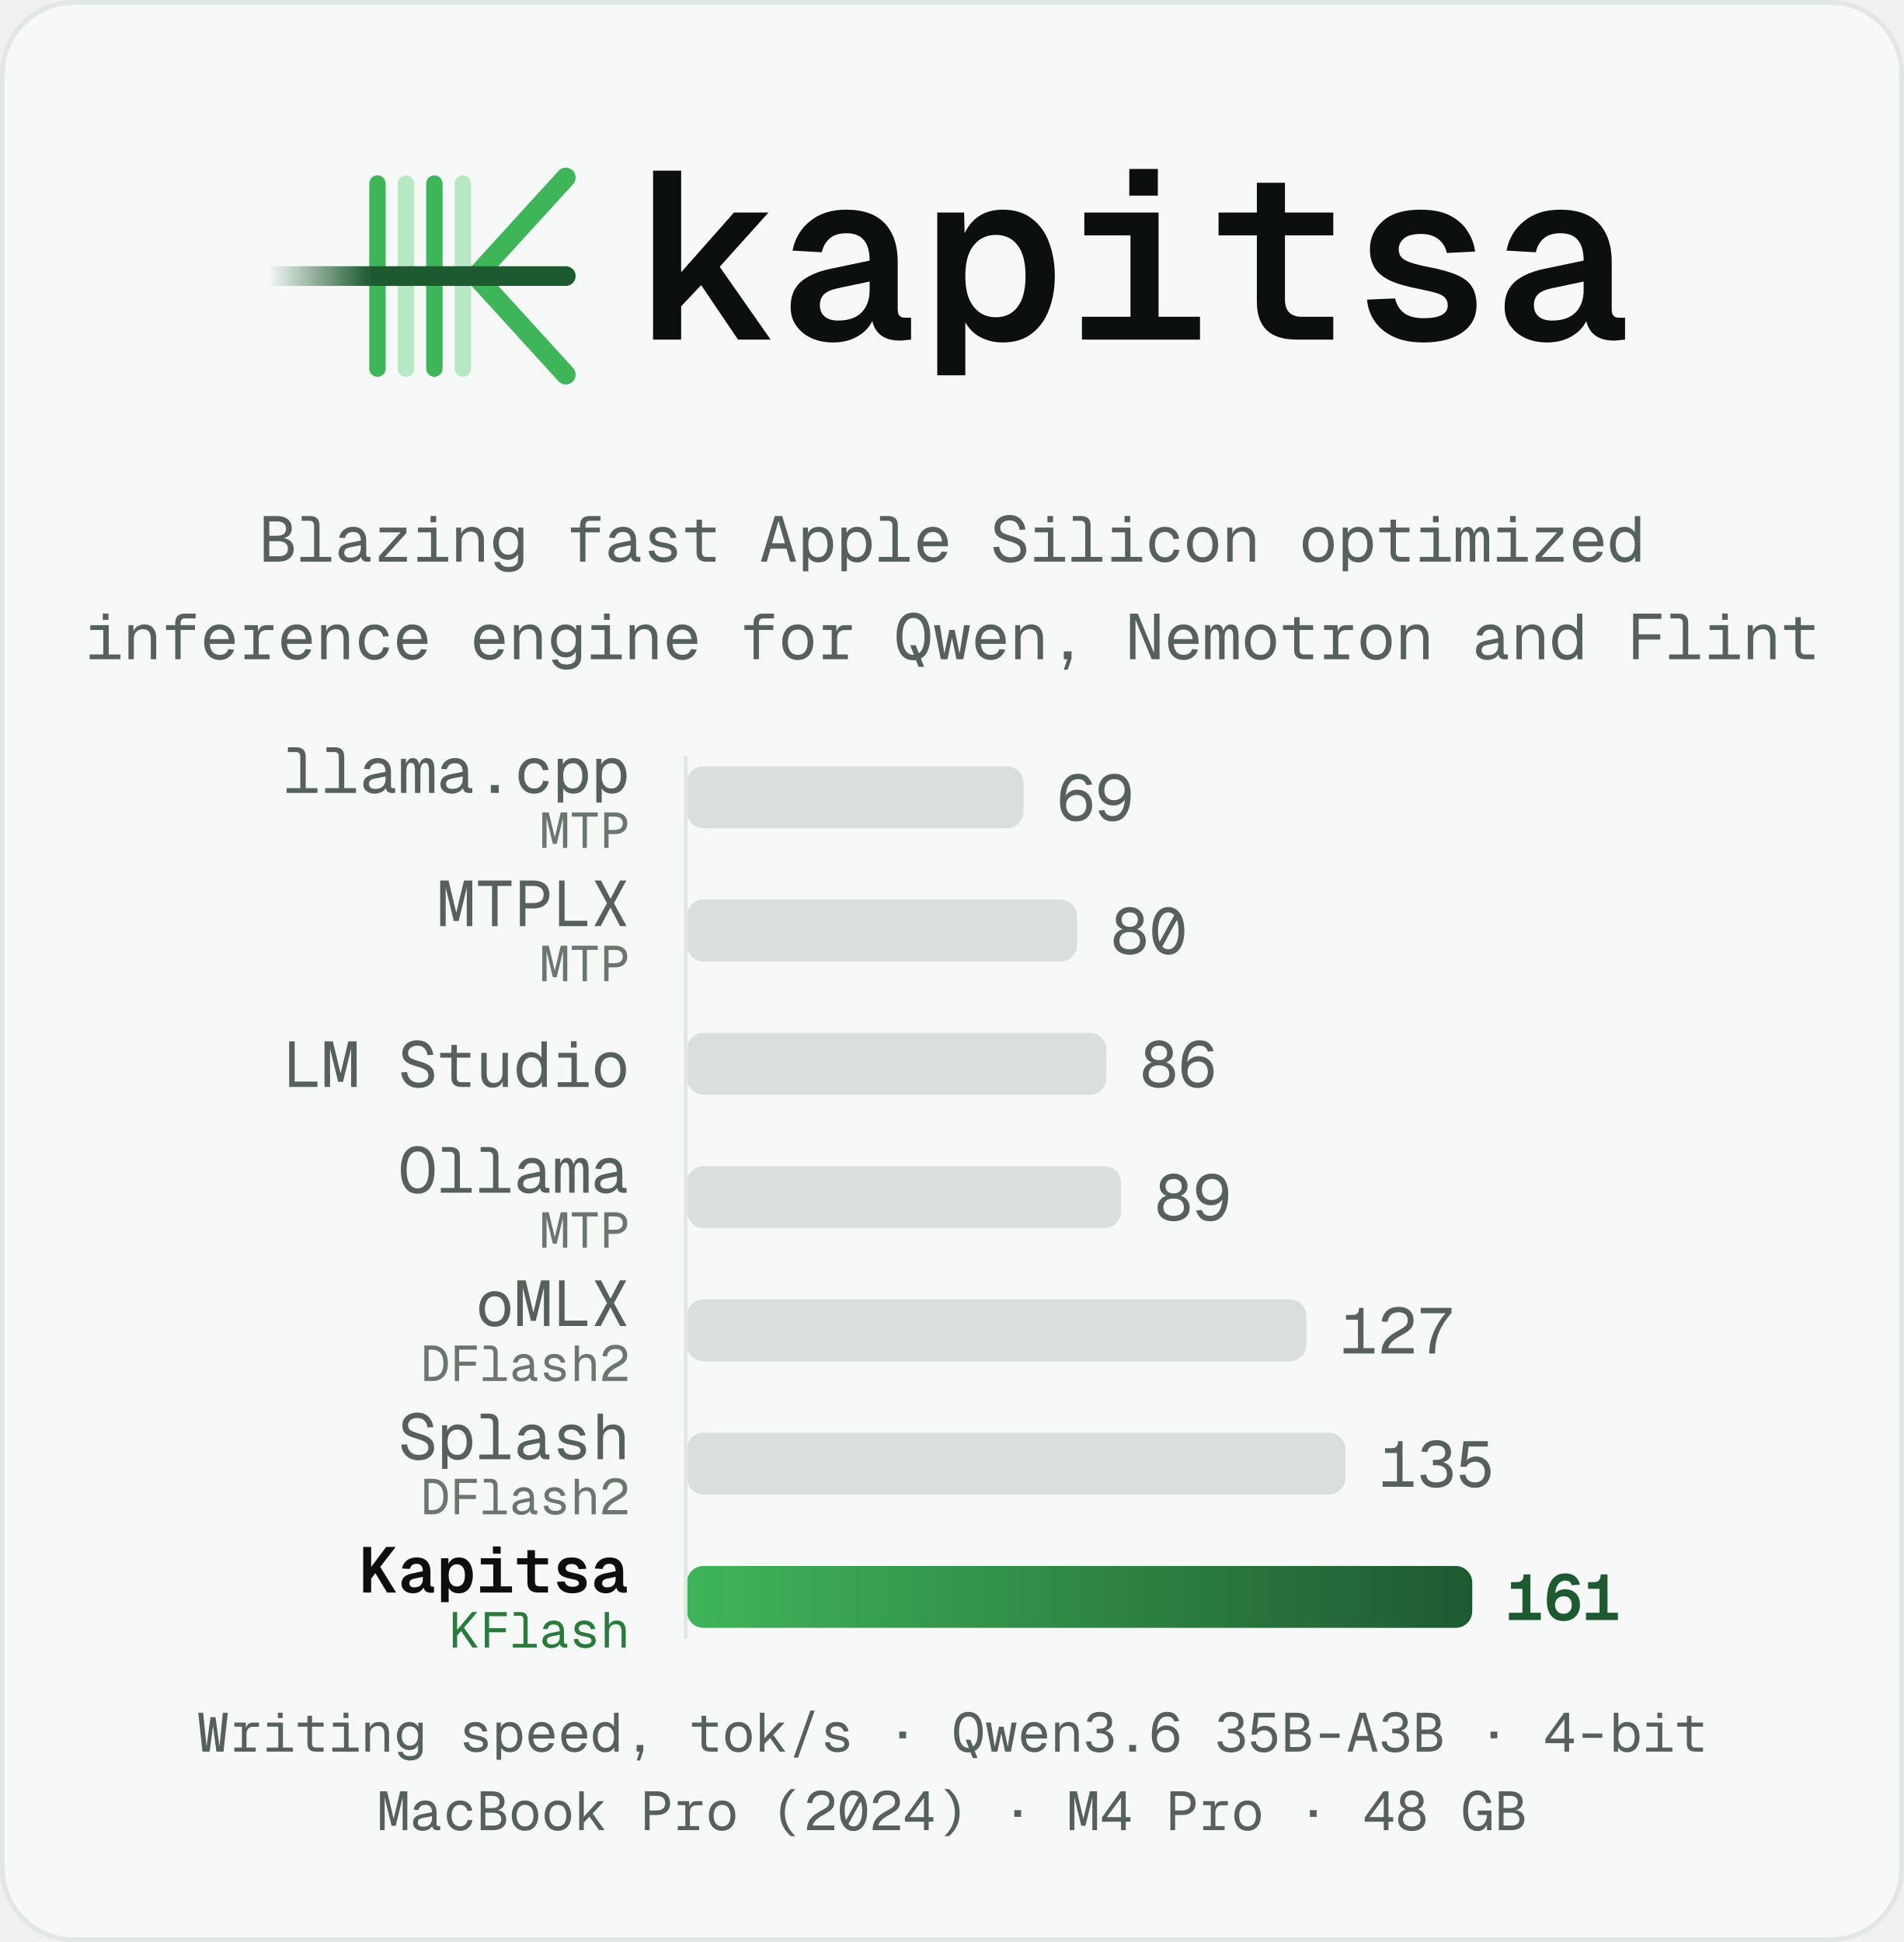
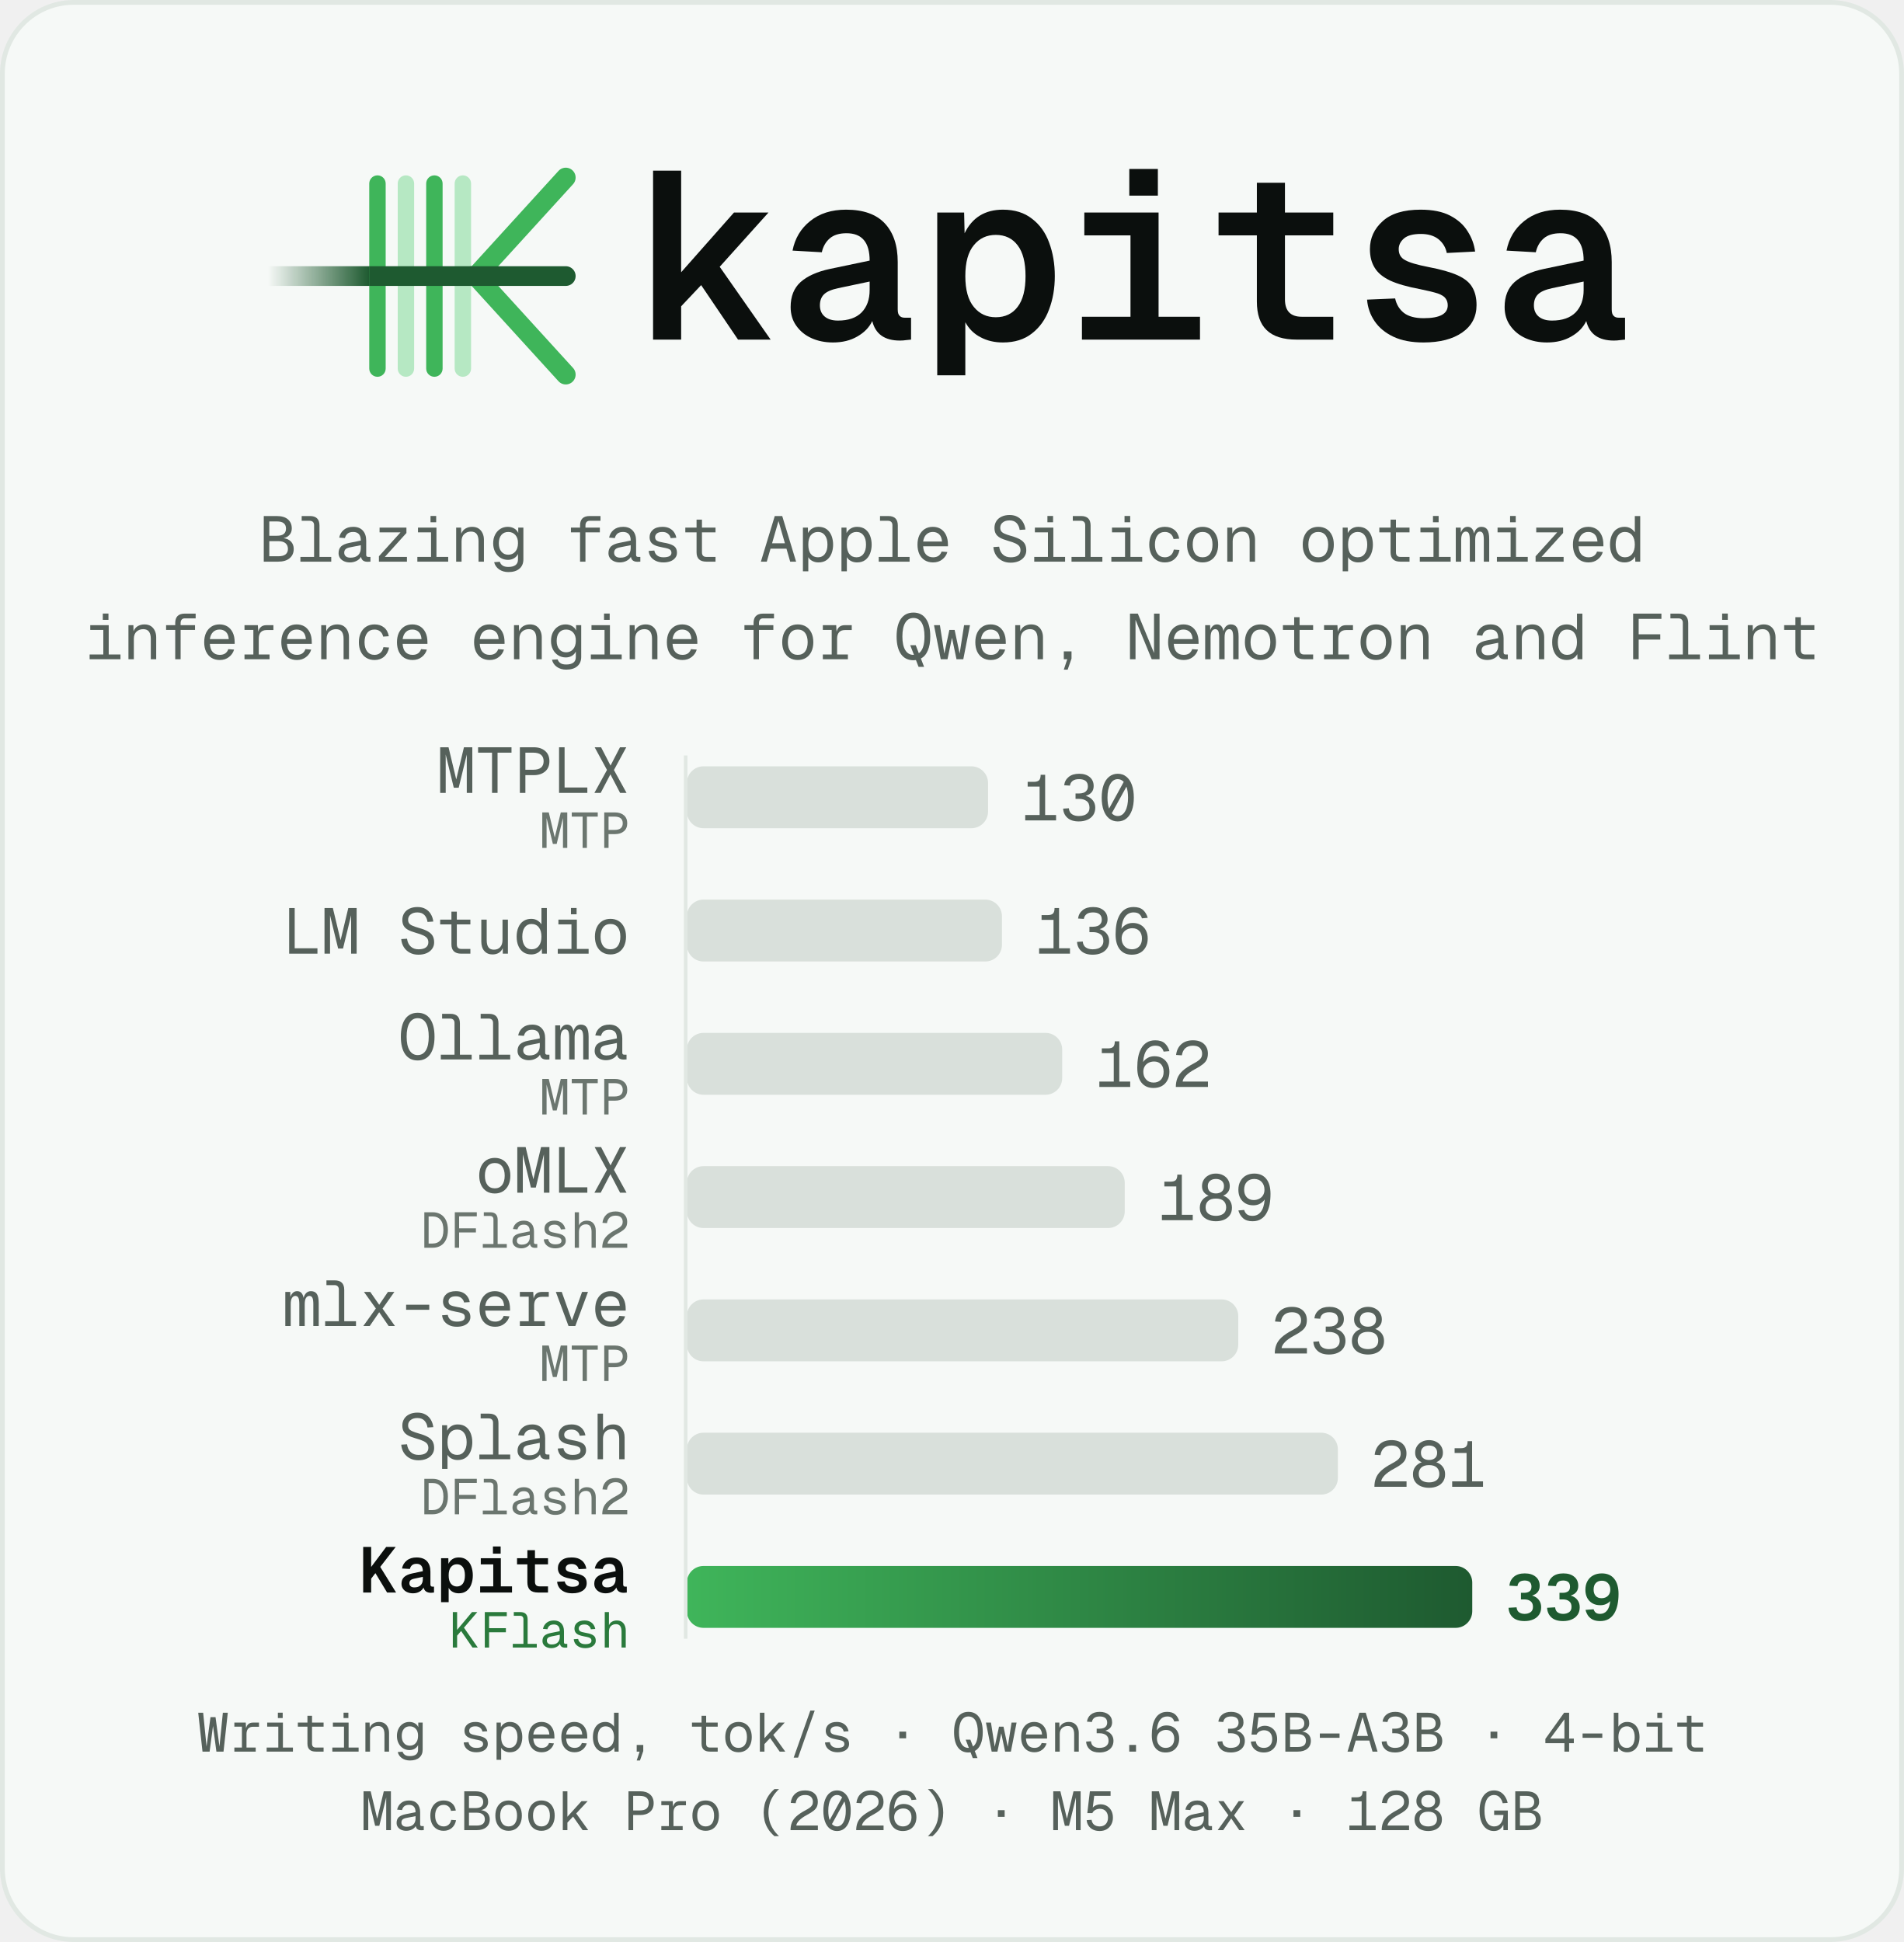
<svg xmlns="http://www.w3.org/2000/svg" width="800" height="816" viewBox="0 0 800 816" role="img" aria-labelledby="t d">
  <style>.f-bg{fill:#FFFFFF}.s-bg{stroke:#FFFFFF}.c-bg{stop-color:#FFFFFF}.f-card{fill:#F6F9F7}.s-card{stroke:#F6F9F7}.c-card{stop-color:#F6F9F7}.f-edge{fill:#E1E8E3}.s-edge{stroke:#E1E8E3}.c-edge{stop-color:#E1E8E3}.f-hi{fill:#1E5A30}.s-hi{stroke:#1E5A30}.c-hi{stop-color:#1E5A30}.f-main{fill:#3FB55A}.s-main{stroke:#3FB55A}.c-main{stop-color:#3FB55A}.f-dim{fill:#B6E8C3}.s-dim{stroke:#B6E8C3}.c-dim{stop-color:#B6E8C3}.f-text{fill:#0B0F0D}.s-text{stroke:#0B0F0D}.c-text{stop-color:#0B0F0D}.f-muted{fill:#56615B}.s-muted{stroke:#56615B}.c-muted{stop-color:#56615B}.f-bar{fill:#D9E0DB}.s-bar{stroke:#D9E0DB}.c-bar{stop-color:#D9E0DB}.f-rule{fill:#E1E8E3}.s-rule{stroke:#E1E8E3}.c-rule{stop-color:#E1E8E3}.f-method{fill:#6B766F}.s-method{stroke:#6B766F}.c-method{stop-color:#6B766F}.f-kmethod{fill:#2A7A3C}.s-kmethod{stroke:#2A7A3C}.c-kmethod{stop-color:#2A7A3C}@media (prefers-color-scheme:dark){.f-bg{fill:#0B0F0D}.s-bg{stroke:#0B0F0D}.c-bg{stop-color:#0B0F0D}.f-card{fill:#0B0F0D}.s-card{stroke:#0B0F0D}.c-card{stop-color:#0B0F0D}.f-edge{fill:#1F2924}.s-edge{stroke:#1F2924}.c-edge{stop-color:#1F2924}.f-hi{fill:#9DF0B0}.s-hi{stroke:#9DF0B0}.c-hi{stop-color:#9DF0B0}.f-main{fill:#3FB55A}.s-main{stroke:#3FB55A}.c-main{stop-color:#3FB55A}.f-dim{fill:#1E5A30}.s-dim{stroke:#1E5A30}.c-dim{stop-color:#1E5A30}.f-text{fill:#E8EEE9}.s-text{stroke:#E8EEE9}.c-text{stop-color:#E8EEE9}.f-muted{fill:#8A9690}.s-muted{stroke:#8A9690}.c-muted{stop-color:#8A9690}.f-bar{fill:#29332E}.s-bar{stroke:#29332E}.c-bar{stop-color:#29332E}.f-rule{fill:#1F2924}.s-rule{stroke:#1F2924}.c-rule{stop-color:#1F2924}.f-method{fill:#76827B}.s-method{stroke:#76827B}.c-method{stop-color:#76827B}.f-kmethod{fill:#3FB55A}.s-kmethod{stroke:#3FB55A}.c-kmethod{stop-color:#3FB55A}}</style>
  <defs>
    <linearGradient id="hnin" x1="0" x2="46.25" y1="0" y2="0" gradientUnits="userSpaceOnUse">
      <stop offset="0" class="c-hi" stop-opacity="0" />
      <stop offset="1" class="c-hi" />
    </linearGradient>
    <linearGradient id="hnk" x1="0" x2="1" y1="0" y2="0">
      <stop offset="0" class="c-main" />
      <stop offset="1" class="c-hi" />
    </linearGradient>
    <path id="gs0" d="m70 0v710h118v-427l222 251h145l-205-228 214-306h-137l-155 229-84-89v-140z" />
    <path id="gs1" d="m226-12q-50 0-90 18-40 18-64 52-24 33-24 79 0 67 42 105 43 38 123 55l167 35q0 115-97 115-46 0-71-22-25-22-33-58l-123 7q15 77 74 124 59 48 151 48 109 0 163-58 54-58 54-162v-199q0-20 8-27 7-8 22-8h26v-92q-6-1-20-2-13-2-27-2-96 0-116 82-19-40-63-65-43-25-102-25zm21 92q65 0 99 34 34 35 34 94v36l-133-28q-42-9-59-26-17-17-17-46 0-30 20-47 20-17 56-17z" />
    <path id="gs2" d="m64-150v684h113l2-87q48 99 161 99 74 0 122-38 49-37 72-100 24-64 24-141 0-77-24-140-23-63-72-101-48-38-122-38-53 0-94 22-41 21-64 63v-223zm246 244q59 0 92 44 33 43 33 129 0 86-33 129-33 44-92 44-57 0-92-43-36-43-36-130 0-87 36-130 35-43 92-43z" />
    <path id="gs3" d="m72 0v96h204v342h-194v96h312v-438h174v-96zm199 605v112h120v-112z" />
    <path id="gs4" d="m375 0q-86 0-127 40-41 39-41 120v278h-161v96h161v125h118v-125h203v-96h-203v-269q0-73 71-73h132v-96z" />
    <path id="gs5" d="m307-12q-75 0-126 24-51 24-79 65-28 41-32 91l118 5q8-38 37-61 29-22 83-22 101 0 101 54 0 17-9 29-8 12-33 21-25 8-74 18-80 15-126 36-46 22-65 54-20 32-20 78 0 70 54 118 53 48 159 48 76 0 124-25 48-25 73-65 26-40 32-86l-119-6q-7 35-35 58-28 22-74 22-49 0-71-19-22-19-22-45 0-32 27-46 26-15 98-29 79-15 123-35 44-20 61-50 18-30 18-75 0-73-60-115-60-42-163-42z" />
    <path id="gr6" d="m90 0v710h200q117 0 176-52 60-52 60-142 0-58-35-98-35-41-94-52 75-10 117-54 42-45 42-114 0-92-64-145-64-53-177-53zm86 403h118q74 0 108 29 34 29 34 82 0 54-34 83-34 29-108 29h-118zm0-319h140q77 0 114 30 36 30 36 84 0 57-38 89-38 32-112 32h-140z" />
    <path id="gr7" d="m60 0v74h213v494q0 32-18 50-18 18-50 18h-125v74h129q148 0 148-148v-488h183v-74z" />
    <path id="gr8" d="m230-12q-50 0-90 18-40 18-63 50-23 33-23 76 0 68 40 106 41 37 128 54l178 36q0 68-30 101-31 33-88 33-55 0-86-24-31-25-43-71l-89 7q15 75 72 122 56 46 146 46 96 0 149-58 53-57 53-158v-220q0-18 8-25 8-7 24-7h34v-74q-16-2-44-2-42 0-68 17-25 17-34 55l-1 5q-21-39-69-63-47-24-104-24zm8 74q81 0 122 41 40 41 40 107v46l-162-32q-54-10-75-30-21-21-21-54 0-37 26-58 25-20 70-20z" />
    <path id="gr9" d="m82 0v84l336 372h-326v74h418v-84l-336-372h344v-74z" />
    <path id="gra" d="m80 0v74h213v382h-203v74h287v-456h183v-74zm205 613v98h88v-98z" />
    <path id="grb" d="m84 0v530h77l2-95q21 54 67 81 47 26 102 26 61 0 102-27 40-27 61-73 21-45 21-101v-341h-84v317q0 74-29 113-29 38-89 38-61 0-104-38-42-39-42-113v-317z" />
    <path id="grc" d="m297-162q-85 0-145 42-60 42-77 112l88 6q12-37 43-58 30-22 91-22 72 0 111 29 38 29 38 87v86q-19-42-61-67-42-25-94-25-67 0-119 33-53 33-82 91-30 58-30 133 0 76 29 133 29 58 81 91 51 33 117 33 56 0 101-26 44-26 62-70v84h80v-494q0-93-62-146-61-52-171-52zm-2 270q68 0 109 48 41 47 42 129 2 82-40 129-42 48-111 48-70 0-109-48-38-47-38-129 0-82 40-129 39-48 107-48z" />
    <path id="grd" d="m212 0v456h-142v74h142v34q0 71 36 108 37 38 112 38h170v-74h-170q-31 0-48-20-16-19-16-52v-34h224v-74h-224v-456z" />
    <path id="gre" d="m310-12q-69 0-119 24-50 24-79 64-28 41-32 91l88 6q8-49 44-77 35-28 98-28 59 0 92 17 32 17 32 53 0 23-11 38-11 15-41 26-30 10-88 20-77 14-120 34-44 21-62 52-18 31-18 74 0 69 52 114 52 46 149 46 66 0 111-24 44-23 70-62 26-38 34-84l-88-6q-9 42-42 69-32 27-86 27-58 0-86-23-28-23-28-57 0-40 30-57 30-17 102-29 82-13 127-34 45-20 63-50 18-30 18-74 0-47-28-80-27-34-74-52-48-18-108-18z" />
    <path id="grf" d="m378 0q-153 0-153 146v310h-175v74h175v124h84v-124h211v-74h-211v-310q0-72 69-72h142v-74z" />
    <path id="gr10" d="m26 0l216 710h116l216-710h-92l-58 202h-248l-58-202zm274 632l-100-346h200z" />
    <path id="gr11" d="m80-150v680h78l1-85q24 47 67 72 42 25 96 25 79 0 130-39 50-39 74-102 24-63 24-136 0-73-24-136-24-63-74-102-51-39-130-39-52 0-94 22-43 22-64 60v-220zm234 218q69 0 108 52 40 52 40 145 0 93-40 145-39 52-108 52-69 0-110-50-40-49-40-147 0-97 40-147 40-50 110-50z" />
    <path id="gr12" d="m306-12q-75 0-130 34-54 34-84 96-29 63-29 147 0 84 29 146 30 62 84 97 53 34 126 34 69 0 122-32 53-33 83-95 30-62 30-151v-25h-386q5-85 45-128 41-43 110-43 52 0 86 24 33 25 46 65l90-7q-21-71-80-116-58-46-142-46zm-155 325h294q-6 77-45 113-39 36-98 36-61 0-100-38-40-37-51-111z" />
    <path id="gr13" d="m311-16q-75 0-133 31-58 31-93 85-35 55-41 127l90 6q11-79 58-122 46-43 121-43 74 0 113 28 40 29 40 81 0 34-16 59-15 24-58 46-42 21-125 44-74 21-119 46-46 26-66 62-21 37-21 90 0 60 29 106 28 45 81 70 53 26 126 26 73 0 125-30 52-29 82-80 31-51 39-116l-90-6q-9 65-47 106-39 42-111 42-66 0-105-32-39-31-39-82 0-33 15-54 14-22 51-38 37-17 104-36 87-24 139-54 51-30 74-71 22-41 22-100 0-56-31-99-31-44-86-68-55-24-128-24z" />
    <path id="gr14" d="m314-12q-74 0-129 34-55 34-85 96-30 63-30 147 0 84 30 146 30 62 85 97 55 34 129 34 89 0 148-48 58-47 74-136l-88-6q-12 53-48 82-35 28-86 28-73 0-114-52-42-53-42-145 0-92 42-145 41-52 114-52 51 0 88 30 38 30 50 90l88-6q-16-88-76-141-61-53-150-53z" />
    <path id="gr15" d="m300-12q-73 0-128 34-54 34-84 96-30 63-30 147 0 85 30 147 30 62 84 96 55 34 128 34 73 0 128-34 54-34 84-96 30-62 30-147 0-84-30-147-30-62-84-96-55-34-128-34zm0 80q73 0 114 52 40 53 40 145 0 92-40 145-41 52-114 52-73 0-114-52-40-53-40-145 0-92 40-145 41-52 114-52z" />
    <path id="gr16" d="m40 0v530h77l2-78q14 42 41 66 26 24 64 24 79 0 99-99l1-6q13 49 42 77 30 28 72 28 64 0 93-44 29-44 29-146v-352h-84v340q0 71-15 100-15 28-47 28-31 0-52-31-20-31-20-99v-338h-84v340q0 68-14 98-15 30-48 30-31 0-52-31-20-31-20-99v-338z" />
    <path id="gr17" d="m267-12q-70 0-121 34-51 34-78 96-28 62-28 147 0 85 28 147 27 62 78 96 51 34 121 34 56 0 98-26 42-27 61-60v254h84v-710h-76l-3 79q-23-43-66-67-43-24-98-24zm5 80q72 0 113 53 41 53 41 144 0 92-41 145-41 52-115 52-65 0-104-52-38-53-38-145 0-91 38-144 39-53 106-53z" />
    <path id="gr18" d="m90 0v74h138v382h-138v74h208l6-103q25 103 127 103h109v-76h-108q-58 0-89-34-31-35-31-100v-246h168v-74z" />
    <path id="gr19" d="m300-16q-126 0-194 96-68 96-68 274 0 179 68 276 68 96 194 96 126 0 194-96 68-97 68-276 0-131-38-218-37-88-108-125l50-130h-86l-41 106q-19-3-39-3zm0 84q4 0 8 0l-58 150h86l48-125q88 63 88 261 0 140-44 214-45 74-128 74-82 0-127-74-45-74-45-214 0-139 45-212 45-74 127-74z" />
    <path id="gr1a" d="m125 0l-105 530h92l69-442 78 368h82l78-368 69 442h92l-104-530h-106l-70 334-70-334z" />
    <path id="gr1b" d="m240-162l54 162h-54v122h120v-112l-60-172z" />
    <path id="gr1c" d="m70 0v710h122l252-613v613h86v-710h-122l-252 613v-613z" />
    <path id="gr1d" d="m100 0v710h440v-82h-354v-240h336v-82h-336v-306z" />
-     <path id="gr1e" d="m238 0v122h124v-122z" />
-     <path id="gr1f" d="m262 80l-126 517v-597h-86v710h130l120-501 120 501h130v-710h-86v597l-126-517z" />
-     <path id="gr20" d="m257 0v626h-217v84h520v-84h-217v-626z" />
-     <path id="gr21" d="m90 0v710h216q111 0 178-58 66-57 66-159 0-102-66-159-67-58-178-58h-130v-276zm86 360h120q84 0 124 34 40 35 40 99 0 65-40 99-40 34-124 34h-120z" />
-     <path id="gr22" d="m302-16q-120 0-186 82-66 82-66 234 0 88 14 165 15 77 48 135 32 59 86 92 53 34 132 34 95 0 147-46 52-47 73-122l-90-8q-12 42-42 67-29 25-88 25-80 0-129-62-49-62-60-186l-1-7q26 39 72 65 45 26 106 26 70 0 122-30 52-30 81-84 29-55 29-128 0-78-32-134-31-57-86-88-56-30-130-30zm2 84q70 0 113 44 43 45 43 124 0 74-40 117-41 43-108 43-48 0-86-20-38-19-60-55-22-36-22-85 0-73 44-120 43-48 116-48z" />
-     <path id="gr23" d="m298 726q120 0 186-82 66-82 66-234 0-88-14-165-15-77-48-135-32-59-86-92-53-34-132-34-94 0-146 46-53 47-74 122l90 8q12-42 42-67 30-25 88-25 80 0 129 62 49 62 60 186l1 7q-26-39-72-65-45-26-106-26-70 0-122 30-52 30-81 84-29 55-29 128 0 78 32 134 31 57 87 88 56 30 129 30zm-2-84q-70 0-113-44-43-44-43-124 0-73 40-116 41-44 108-44 48 0 86 20 38 19 60 55 22 36 22 85 0 74-43 121-43 47-117 47z" />
-     <path id="gr24" d="m100 0v710h86v-626h354v-84z" />
-     <path id="gr25" d="m50 0l196 357-192 353h100l147-285 147 285h98l-192-354 196-356h-100l-151 289-151-289z" />
-     <path id="gr26" d="m300-16q-70 0-127 24-57 24-90 71-33 47-33 116 0 69 37 117 37 48 100 70-47 19-75 56-28 36-28 93 0 56 28 100 28 44 76 69 49 26 112 26 63 0 112-26 49-25 76-69 28-44 28-100 0-57-28-93-28-37-75-56 63-22 100-70 37-48 37-117 0-69-33-116-33-47-89-71-57-24-128-24zm0 433q57 0 92 29 34 28 34 85 0 51-34 81-33 30-92 30-58 0-92-30-34-30-34-81 0-57 34-85 35-29 92-29zm0-349q70 0 115 32 45 33 45 100 0 62-40 100-40 37-120 37-79 0-120-37-40-38-40-100 0-67 45-100 45-32 115-32z" />
-     <path id="gr27" d="m300-16q-77 0-134 45-56 45-86 128-30 83-30 197 0 115 30 198 30 83 86 128 57 46 134 46 78 0 134-46 56-45 86-128 30-83 30-198 0-114-30-197-30-83-86-128-56-45-134-45zm-160 370q0-100 25-170l228 415q-39 43-93 43-74 0-117-78-43-77-43-210zm160-286q74 0 117 78 43 77 43 208 0 101-25 171l-228-414q39-43 93-43z" />
-     <path id="gr28" d="m263-12q-79 0-126 54-47 53-47 147v341h84v-318q0-77 28-114 27-36 84-36 62 0 98 40 36 41 36 112v316h84v-530h-80v86q-44-98-161-98z" />
-     <path id="gr29" d="m300-16q-126 0-194 96-68 96-68 274 0 179 68 276 68 96 194 96 126 0 194-96 68-97 68-276 0-178-68-274-68-96-194-96zm0 84q83 0 128 74 44 73 44 212 0 140-44 214-45 74-128 74-82 0-127-74-45-74-45-214 0-139 45-212 45-74 127-74z" />
+     <path id="gr1e" d="m262 80l-126 517v-597h-86v710h130l120-501 120 501h130v-710h-86v597l-126-517z" />
+     <path id="gr1f" d="m257 0v626h-217v84h520v-84h-217v-626z" />
+     <path id="gr20" d="m90 0v710h216q111 0 178-58 66-57 66-159 0-102-66-159-67-58-178-58h-130v-276zm86 360h120q84 0 124 34 40 35 40 99 0 65-40 99-40 34-124 34h-120z" />
+     <path id="gr21" d="m100 0v710h86v-626h354v-84z" />
+     <path id="gr22" d="m50 0l196 357-192 353h100l147-285 147 285h98l-192-354 196-356h-100l-151 289-151-289z" />
+     <path id="gr23" d="m60 0v84h224v442h-186v74h96q57 0 82 25 24 25 24 85h70v-626h170v-84z" />
+     <path id="gr24" d="m294-16q-115 0-177 56-62 55-67 143l89 6q6-65 49-93 42-28 106-28 43 0 81 12 38 13 61 42 24 28 24 76 0 71-46 104-46 33-115 33h-56v84h56q37 0 68 11 31 11 49 36 19 24 19 64 0 55-35 84-35 28-101 28-67 0-101-27-35-27-42-74l-90 6q10 80 70 129 60 50 163 50 104 0 165-52 61-51 61-140 0-114-123-152 69-19 108-68 40-48 40-116 0-68-33-116-33-48-91-73-58-25-132-25z" />
+     <path id="gr25" d="m300-16q-77 0-134 45-56 45-86 128-30 83-30 197 0 115 30 198 30 83 86 128 57 46 134 46 78 0 134-46 56-45 86-128 30-83 30-198 0-114-30-197-30-83-86-128-56-45-134-45zm-160 370q0-100 25-170l228 415q-39 43-93 43-74 0-117-78-43-77-43-210zm160-286q74 0 117 78 43 77 43 208 0 101-25 171l-228-414q39-43 93-43z" />
+     <path id="gr26" d="m263-12q-79 0-126 54-47 53-47 147v341h84v-318q0-77 28-114 27-36 84-36 62 0 98 40 36 41 36 112v316h84v-530h-80v86q-44-98-161-98z" />
+     <path id="gr27" d="m302-16q-120 0-186 82-66 82-66 234 0 88 14 165 15 77 48 135 32 59 86 92 53 34 132 34 95 0 147-46 52-47 73-122l-90-8q-12 42-42 67-29 25-88 25-80 0-129-62-49-62-60-186l-1-7q26 39 72 65 45 26 106 26 70 0 122-30 52-30 81-84 29-55 29-128 0-78-32-134-31-57-86-88-56-30-130-30zm2 84q70 0 113 44 43 45 43 124 0 74-40 117-41 43-108 43-48 0-86-20-38-19-60-55-22-36-22-85 0-73 44-120 43-48 116-48z" />
+     <path id="gr28" d="m300-16q-126 0-194 96-68 96-68 274 0 179 68 276 68 96 194 96 126 0 194-96 68-97 68-276 0-178-68-274-68-96-194-96zm0 84q83 0 128 74 44 73 44 212 0 140-44 214-45 74-128 74-82 0-127-74-45-74-45-214 0-139 45-212 45-74 127-74z" />
+     <path id="gr29" d="m50 0q0 75 24 136 23 60 82 115 60 55 166 111 49 26 79 48 30 22 44 47 14 25 14 61 0 55-35 90-36 34-107 34-75 0-119-39-43-39-54-111l-90 6q12 104 80 166 68 62 183 62 110 0 171-57 61-57 61-149 0-54-18-94-18-39-61-73-42-34-116-73-96-51-146-103-49-52-52-93h394v-84z" />
    <path id="gr2a" d="m90 0v710h168q92 0 160-42 69-41 106-120 38-80 38-194 0-114-38-193-37-79-106-120-68-41-160-41zm86 84h77q104 0 161 68 58 67 58 202 0 135-58 204-57 68-161 68h-77z" />
    <path id="gr2b" d="m100 0v710h84v-263q21 49 63 72 42 23 96 23 86 0 131-56 46-56 46-145v-341h-84v317q0 151-111 151-64 0-103-39-38-39-38-113v-316z" />
-     <path id="gr2c" d="m50 0q0 75 24 136 23 60 82 115 60 55 166 111 49 26 79 48 30 22 44 47 14 25 14 61 0 55-35 90-36 34-107 34-75 0-119-39-43-39-54-111l-90 6q12 104 80 166 68 62 183 62 110 0 171-57 61-57 61-149 0-54-18-94-18-39-61-73-42-34-116-73-96-51-146-103-49-52-52-93h394v-84z" />
-     <path id="gr2d" d="m60 0v84h224v442h-186v74h96q57 0 82 25 24 25 24 85h70v-626h170v-84z" />
-     <path id="gr2e" d="m192 0q0 110 30 220 31 109 88 212 57 103 136 194h-386v84h480v-78q-89-102-146-202-57-99-84-204-26-106-26-226z" />
-     <path id="gr2f" d="m294-16q-115 0-177 56-62 55-67 143l89 6q6-65 49-93 42-28 106-28 43 0 81 12 38 13 61 42 24 28 24 76 0 71-46 104-46 33-115 33h-56v84h56q37 0 68 11 31 11 49 36 19 24 19 64 0 55-35 84-35 28-101 28-67 0-101-27-35-27-42-74l-90 6q10 80 70 129 60 50 163 50 104 0 165-52 61-51 61-140 0-114-123-152 69-19 108-68 40-48 40-116 0-68-33-116-33-48-91-73-58-25-132-25z" />
-     <path id="gr30" d="m298-16q-69 0-120 25-52 25-82 70-31 45-36 104l90 6q8-60 48-91 39-30 100-30 69 0 110 42 42 43 42 118 0 75-40 118-39 44-110 44-42 0-80-20-39-21-56-59h-92l47 399h378v-84h-299l-26-214q26 30 64 45 38 15 76 15 68 0 120-32 51-31 80-86 28-55 28-126 0-71-31-126-31-56-85-87-55-31-126-31z" />
+     <path id="gr2c" d="m300-16q-70 0-127 24-57 24-90 71-33 47-33 116 0 69 37 117 37 48 100 70-47 19-75 56-28 36-28 93 0 56 28 100 28 44 76 69 49 26 112 26 63 0 112-26 49-25 76-69 28-44 28-100 0-57-28-93-28-37-75-56 63-22 100-70 37-48 37-117 0-69-33-116-33-47-89-71-57-24-128-24zm0 433q57 0 92 29 34 28 34 85 0 51-34 81-33 30-92 30-58 0-92-30-34-30-34-81 0-57 34-85 35-29 92-29zm0-349q70 0 115 32 45 33 45 100 0 62-40 100-40 37-120 37-79 0-120-37-40-38-40-100 0-67 45-100 45-32 115-32z" />
+     <path id="gr2d" d="m298 726q120 0 186-82 66-82 66-234 0-88-14-165-15-77-48-135-32-59-86-92-53-34-132-34-94 0-146 46-53 47-74 122l90 8q12-42 42-67 30-25 88-25 80 0 129 62 49 62 60 186l1 7q-26-39-72-65-45-26-106-26-70 0-122 30-52 30-81 84-29 55-29 128 0 78 32 134 31 57 87 88 56 30 129 30zm-2-84q-70 0-113-44-43-44-43-124 0-73 40-116 41-44 108-44 48 0 86 20 38 19 60 55 22 36 22 85 0 74-43 121-43 47-117 47z" />
+     <path id="gr2e" d="m54 0l195 272-185 258h98l139-200 136 200h100l-184-260 193-270h-98l-147 214-147-214z" />
+     <path id="gr2f" d="m120 252v79h360v-79z" />
+     <path id="gr30" d="m247 0l-197 530h92l158-444 158 444h92l-197-530z" />
    <path id="gs31" d="m52 0v710h124v-312l234 312h148l-241-311 247-399h-140l-182 302-66-86v-216z" />
    <path id="gr32" d="m60 0v710h86v-356l298 356h106l-267-312 277-398h-106l-228 331-80-93v-238z" />
-     <path id="gs33" d="m52 0v114h210v372h-178v104h84q60 0 86 27 26 27 26 93h106v-596h162v-114z" />
-     <path id="gs34" d="m302-16q-126 0-193 84-67 83-67 236 0 89 16 166 15 76 49 134 34 57 89 90 54 32 132 32 68 0 114-22 46-23 74-62 27-40 40-90l-126-10q-9 32-32 52-23 20-70 20-63 0-104-48-41-47-53-151 26 28 65 46 39 18 91 18 70 0 122-30 52-30 81-84 28-54 28-126 0-78-32-135-32-58-90-89-57-31-134-31zm-1 114q60 0 95 36 34 35 34 102 0 62-32 98-32 36-91 36-61 0-99-36-38-37-38-99 0-58 35-97 35-40 96-40z" />
+     <path id="gs33" d="m295-16q-120 0-182 57-62 57-67 150l125 7q6-56 41-79 34-23 84-23 54 0 92 26 38 25 38 84 0 58-36 86-36 29-96 29h-55v103h55q46 0 78 22 31 22 31 73 0 48-27 72-28 24-78 24-54 0-81-23-27-24-32-64l-126 7q10 87 71 139 61 52 169 52 107 0 169-52 63-51 63-142 0-114-118-151 67-19 104-67 37-47 37-114 0-68-32-116-33-49-91-74-58-26-136-26z" />
+     <path id="gs34" d="m298 726q126 0 193-84 67-83 67-236 0-89-16-166-15-76-49-134-34-57-89-90-54-32-132-32-68 0-114 22-46 23-74 62-27 40-40 90l126 10q9-32 32-52 23-20 70-20 63 0 104 48 41 47 53 151-26-28-65-46-39-18-91-18-70 0-122 30-52 30-81 84-28 54-28 126 0 78 32 135 32 58 90 89 57 31 134 31zm1-114q-60 0-95-36-34-35-34-102 0-61 32-98 32-36 91-36 61 0 99 36 38 37 38 99 0 58-35 97-35 40-96 40z" />
    <path id="gr35" d="m108 0l-78 710h90l62-617 72 537h92l72-537 62 617h90l-78-710h-130l-62 469-62-469z" />
    <path id="gr36" d="m90 0v710h84v-465l258 285h112l-209-225 219-305h-102l-174 248-104-110v-138z" />
    <path id="gr37" d="m108-110l304 860h80l-304-860z" />
    <path id="gr38" d="m238 243v122h124v-122z" />
-     <path id="gr39" d="m120 252v79h360v-79z" />
-     <path id="gr3a" d="m388 0v154h-348v78l342 478h92v-472h86v-84h-86v-154zm-260 238h260v352z" />
-     <path id="gr3b" d="m333-12q-55 0-98 24-43 24-66 67l-3-79h-76v710h84v-254q19 33 61 60 42 26 98 26 70 0 121-34 51-34 78-96 28-62 28-147 0-85-28-147-27-62-78-96-51-34-121-34zm-5 80q67 0 106 53 38 53 38 144 0 92-38 145-39 52-104 52-73 0-114-52-42-53-42-145 0-91 41-144 41-53 113-53z" />
-     <path id="gr3c" d="m356-110q-78 69-120 140-43 72-60 144-16 73-16 146 0 73 16 146 17 72 60 144 42 71 120 140h84q-75-71-117-143-42-72-59-143-17-72-17-144 0-72 17-144 17-71 59-142 42-72 117-144z" />
-     <path id="gr3d" d="m244-110h-84q75 72 117 144 42 71 59 142 17 72 17 144 0 72-17 144-17 71-59 143-42 72-117 143h84q78-69 120-140 43-72 60-144 16-73 16-146 0-73-16-146-17-72-60-144-42-71-120-140z" />
-     <path id="gr3e" d="m298-16q-75 0-134 42-58 41-92 124-34 82-34 204 0 115 32 198 31 83 90 128 59 46 142 46 65 0 116-29 50-29 84-81 34-51 49-118l-90-6q-17 66-57 108-39 42-102 42-83 0-128-75-46-75-46-213 0-137 46-212 47-74 132-74 76 0 120 58 45 59 48 151h-170v82h250v-359h-80l-2 98q-25-52-66-83-42-31-108-31z" />
+     <path id="gr39" d="m238 0v122h124v-122z" />
+     <path id="gr3a" d="m298-16q-69 0-120 25-52 25-82 70-31 45-36 104l90 6q8-60 48-91 39-30 100-30 69 0 110 42 42 43 42 118 0 75-40 118-39 44-110 44-42 0-80-20-39-21-56-59h-92l47 399h378v-84h-299l-26-214q26 30 64 45 38 15 76 15 68 0 120-32 51-31 80-86 28-55 28-126 0-71-31-126-31-56-85-87-55-31-126-31z" />
+     <path id="gr3b" d="m388 0v154h-348v78l342 478h92v-472h86v-84h-86v-154zm-260 238h260v352z" />
+     <path id="gr3c" d="m333-12q-55 0-98 24-43 24-66 67l-3-79h-76v710h84v-254q19 33 61 60 42 26 98 26 70 0 121-34 51-34 78-96 28-62 28-147 0-85-28-147-27-62-78-96-51-34-121-34zm-5 80q67 0 106 53 38 53 38 144 0 92-38 145-39 52-104 52-73 0-114-52-42-53-42-145 0-91 41-144 41-53 113-53z" />
+     <path id="gr3d" d="m356-110q-78 69-120 140-43 72-60 144-16 73-16 146 0 73 16 146 17 72 60 144 42 71 120 140h84q-75-71-117-143-42-72-59-143-17-72-17-144 0-72 17-144 17-71 59-142 42-72 117-144z" />
+     <path id="gr3e" d="m244-110h-84q75 72 117 144 42 71 59 142 17 72 17 144 0 72-17 144-17 71-59 143-42 72-117 143h84q78-69 120-140 43-72 60-144 16-73 16-146 0-73-16-146-17-72-60-144-42-71-120-140z" />
+     <path id="gr3f" d="m298-16q-75 0-134 42-58 41-92 124-34 82-34 204 0 115 32 198 31 83 90 128 59 46 142 46 65 0 116-29 50-29 84-81 34-51 49-118l-90-6q-17 66-57 108-39 42-102 42-83 0-128-75-46-75-46-213 0-137 46-212 47-74 132-74 76 0 120 58 45 59 48 151h-170v82h250v-359h-80l-2 98q-25-52-66-83-42-31-108-31z" />
  </defs>
  <rect x="1" y="1" width="798" height="814" rx="30" class="f-card s-edge" stroke-width="2" />
  <g transform="translate(112.6 70) scale(0.92)" fill="none">
    <path d="M0 50H46.75" stroke="url(#hnin)" stroke-width="9" />
    <rect x="46.25" y="4" width="7.5" height="92" rx="3.75" class="f-main" />
    <rect x="59.25" y="4" width="7.5" height="92" rx="3.75" class="f-dim" />
    <rect x="72.25" y="4" width="7.5" height="92" rx="3.75" class="f-main" />
    <rect x="85.25" y="4" width="7.5" height="92" rx="3.75" class="f-dim" />
    <path d="M46.25 50H95" class="s-hi" stroke-width="9" />
    <path d="M95 50L136 5M95 50L136 95" class="s-main" stroke-width="9" stroke-linecap="round" />
    <path d="M93 50H136" class="s-hi" stroke-width="9" stroke-linecap="round" />
  </g>
  <g transform="translate(267.4 142.7) scale(0.1 -0.1)" class="f-text">
    <use href="#gs0" />
    <use href="#gs1" x="600" />
    <use href="#gs2" x="1200" />
    <use href="#gs3" x="1800" />
    <use href="#gs4" x="2400" />
    <use href="#gs5" x="3000" />
    <use href="#gs1" x="3600" />
  </g>
  <g transform="translate(108.4 236) scale(0.027 -0.027)" class="f-muted">
    <use href="#gr6" />
    <use href="#gr7" x="600" />
    <use href="#gr8" x="1200" />
    <use href="#gr9" x="1800" />
    <use href="#gra" x="2400" />
    <use href="#grb" x="3000" />
    <use href="#grc" x="3600" />
    <use href="#grd" x="4800" />
    <use href="#gr8" x="5400" />
    <use href="#gre" x="6000" />
    <use href="#grf" x="6600" />
    <use href="#gr10" x="7800" />
    <use href="#gr11" x="8400" />
    <use href="#gr11" x="9000" />
    <use href="#gr7" x="9600" />
    <use href="#gr12" x="10200" />
    <use href="#gr13" x="11400" />
    <use href="#gra" x="12000" />
    <use href="#gr7" x="12600" />
    <use href="#gra" x="13200" />
    <use href="#gr14" x="13800" />
    <use href="#gr15" x="14400" />
    <use href="#grb" x="15000" />
    <use href="#gr15" x="16200" />
    <use href="#gr11" x="16800" />
    <use href="#grf" x="17400" />
    <use href="#gra" x="18000" />
    <use href="#gr16" x="18600" />
    <use href="#gra" x="19200" />
    <use href="#gr9" x="19800" />
    <use href="#gr12" x="20400" />
    <use href="#gr17" x="21000" />
  </g>
  <g transform="translate(35.5 277) scale(0.027 -0.027)" class="f-muted">
    <use href="#gra" />
    <use href="#grb" x="600" />
    <use href="#grd" x="1200" />
    <use href="#gr12" x="1800" />
    <use href="#gr18" x="2400" />
    <use href="#gr12" x="3000" />
    <use href="#grb" x="3600" />
    <use href="#gr14" x="4200" />
    <use href="#gr12" x="4800" />
    <use href="#gr12" x="6000" />
    <use href="#grb" x="6600" />
    <use href="#grc" x="7200" />
    <use href="#gra" x="7800" />
    <use href="#grb" x="8400" />
    <use href="#gr12" x="9000" />
    <use href="#grd" x="10200" />
    <use href="#gr15" x="10800" />
    <use href="#gr18" x="11400" />
    <use href="#gr19" x="12600" />
    <use href="#gr1a" x="13200" />
    <use href="#gr12" x="13800" />
    <use href="#grb" x="14400" />
    <use href="#gr1b" x="15000" />
    <use href="#gr1c" x="16200" />
    <use href="#gr12" x="16800" />
    <use href="#gr16" x="17400" />
    <use href="#gr15" x="18000" />
    <use href="#grf" x="18600" />
    <use href="#gr18" x="19200" />
    <use href="#gr15" x="19800" />
    <use href="#grb" x="20400" />
    <use href="#gr8" x="21600" />
    <use href="#grb" x="22200" />
    <use href="#gr17" x="22800" />
    <use href="#gr1d" x="24000" />
    <use href="#gr7" x="24600" />
    <use href="#gra" x="25200" />
    <use href="#grb" x="25800" />
    <use href="#grf" x="26400" />
  </g>
-   <rect x="288.6" y="322" width="141.43" height="26" rx="7" class="f-bar" />
-   <g transform="translate(118.8 333.16) scale(0.027 -0.027)" class="f-muted">
-     <use href="#gr7" />
-     <use href="#gr7" x="600" />
-     <use href="#gr8" x="1200" />
-     <use href="#gr16" x="1800" />
-     <use href="#gr8" x="2400" />
-     <use href="#gr1e" x="3000" />
-     <use href="#gr14" x="3600" />
-     <use href="#gr11" x="4200" />
-     <use href="#gr11" x="4800" />
+   <rect x="288.6" y="322" width="126.55" height="26" rx="7" class="f-bar" />
+   <g transform="translate(183.6 333.16) scale(0.027 -0.027)" class="f-muted">
+     <use href="#gr1e" />
+     <use href="#gr1f" x="600" />
+     <use href="#gr20" x="1200" />
+     <use href="#gr21" x="1800" />
+     <use href="#gr22" x="2400" />
  </g>
  <g transform="translate(226.8 356.28) scale(0.021 -0.021)" class="f-method">
-     <use href="#gr1f" />
-     <use href="#gr20" x="600" />
-     <use href="#gr21" x="1200" />
-   </g>
-   <g transform="translate(444.03 344.72) scale(0.027 -0.027)" class="f-muted">
-     <use href="#gr22" />
-     <use href="#gr23" x="600" />
-   </g>
-   <rect x="288.6" y="378" width="163.98" height="26" rx="7" class="f-bar" />
-   <g transform="translate(183.6 389.16) scale(0.027 -0.027)" class="f-muted">
-     <use href="#gr1f" />
-     <use href="#gr20" x="600" />
-     <use href="#gr21" x="1200" />
-     <use href="#gr24" x="1800" />
-     <use href="#gr25" x="2400" />
-   </g>
-   <g transform="translate(226.8 412.28) scale(0.021 -0.021)" class="f-method">
-     <use href="#gr1f" />
-     <use href="#gr20" x="600" />
-     <use href="#gr21" x="1200" />
-   </g>
-   <g transform="translate(466.58 400.72) scale(0.027 -0.027)" class="f-muted">
-     <use href="#gr26" />
-     <use href="#gr27" x="600" />
-   </g>
-   <rect x="288.6" y="434" width="176.27" height="26" rx="7" class="f-bar" />
-   <g transform="translate(118.8 456.72) scale(0.027 -0.027)" class="f-muted">
-     <use href="#gr24" />
+     <use href="#gr1e" />
    <use href="#gr1f" x="600" />
+     <use href="#gr20" x="1200" />
+   </g>
+   <g transform="translate(429.15 344.72) scale(0.027 -0.027)" class="f-muted">
+     <use href="#gr23" />
+     <use href="#gr24" x="600" />
+     <use href="#gr25" x="1200" />
+   </g>
+   <rect x="288.6" y="378" width="132.39" height="26" rx="7" class="f-bar" />
+   <g transform="translate(118.8 400.72) scale(0.027 -0.027)" class="f-muted">
+     <use href="#gr21" />
+     <use href="#gr1e" x="600" />
    <use href="#gr13" x="1800" />
    <use href="#grf" x="2400" />
-     <use href="#gr28" x="3000" />
+     <use href="#gr26" x="3000" />
    <use href="#gr17" x="3600" />
    <use href="#gra" x="4200" />
    <use href="#gr15" x="4800" />
  </g>
-   <g transform="translate(478.87 456.72) scale(0.027 -0.027)" class="f-muted">
-     <use href="#gr26" />
-     <use href="#gr22" x="600" />
-   </g>
-   <rect x="288.6" y="490" width="182.42" height="26" rx="7" class="f-bar" />
-   <g transform="translate(167.4 501.16) scale(0.027 -0.027)" class="f-muted">
-     <use href="#gr29" />
+   <g transform="translate(434.99 400.72) scale(0.027 -0.027)" class="f-muted">
+     <use href="#gr23" />
+     <use href="#gr24" x="600" />
+     <use href="#gr27" x="1200" />
+   </g>
+   <rect x="288.6" y="434" width="157.7" height="26" rx="7" class="f-bar" />
+   <g transform="translate(167.4 445.16) scale(0.027 -0.027)" class="f-muted">
+     <use href="#gr28" />
    <use href="#gr7" x="600" />
    <use href="#gr7" x="1200" />
    <use href="#gr8" x="1800" />
    <use href="#gr16" x="2400" />
    <use href="#gr8" x="3000" />
  </g>
-   <g transform="translate(226.8 524.28) scale(0.021 -0.021)" class="f-method">
-     <use href="#gr1f" />
-     <use href="#gr20" x="600" />
+   <g transform="translate(226.8 468.28) scale(0.021 -0.021)" class="f-method">
+     <use href="#gr1e" />
+     <use href="#gr1f" x="600" />
+     <use href="#gr20" x="1200" />
+   </g>
+   <g transform="translate(460.3 456.72) scale(0.027 -0.027)" class="f-muted">
+     <use href="#gr23" />
+     <use href="#gr27" x="600" />
+     <use href="#gr29" x="1200" />
+   </g>
+   <rect x="288.6" y="490" width="183.98" height="26" rx="7" class="f-bar" />
+   <g transform="translate(199.8 501.16) scale(0.027 -0.027)" class="f-muted">
+     <use href="#gr15" />
+     <use href="#gr1e" x="600" />
    <use href="#gr21" x="1200" />
-   </g>
-   <g transform="translate(485.02 512.72) scale(0.027 -0.027)" class="f-muted">
-     <use href="#gr26" />
-     <use href="#gr23" x="600" />
-   </g>
-   <rect x="288.6" y="546" width="260.31" height="26" rx="7" class="f-bar" />
-   <g transform="translate(199.8 557.16) scale(0.027 -0.027)" class="f-muted">
-     <use href="#gr15" />
-     <use href="#gr1f" x="600" />
-     <use href="#gr24" x="1200" />
-     <use href="#gr25" x="1800" />
-   </g>
-   <g transform="translate(176.4 580.28) scale(0.021 -0.021)" class="f-method">
+     <use href="#gr22" x="1800" />
+   </g>
+   <g transform="translate(176.4 524.28) scale(0.021 -0.021)" class="f-method">
    <use href="#gr2a" />
    <use href="#gr1d" x="600" />
    <use href="#gr7" x="1200" />
    <use href="#gr8" x="1800" />
    <use href="#gre" x="2400" />
    <use href="#gr2b" x="3000" />
-     <use href="#gr2c" x="3600" />
-   </g>
-   <g transform="translate(562.91 568.72) scale(0.027 -0.027)" class="f-muted">
-     <use href="#gr2d" />
+     <use href="#gr29" x="3600" />
+   </g>
+   <g transform="translate(486.58 512.72) scale(0.027 -0.027)" class="f-muted">
+     <use href="#gr23" />
    <use href="#gr2c" x="600" />
+     <use href="#gr2d" x="1200" />
+   </g>
+   <rect x="288.6" y="546" width="231.68" height="26" rx="7" class="f-bar" />
+   <g transform="translate(118.8 557.16) scale(0.027 -0.027)" class="f-muted">
+     <use href="#gr16" />
+     <use href="#gr7" x="600" />
    <use href="#gr2e" x="1200" />
-   </g>
-   <rect x="288.6" y="602" width="276.71" height="26" rx="7" class="f-bar" />
+     <use href="#gr2f" x="1800" />
+     <use href="#gre" x="2400" />
+     <use href="#gr12" x="3000" />
+     <use href="#gr18" x="3600" />
+     <use href="#gr30" x="4200" />
+     <use href="#gr12" x="4800" />
+   </g>
+   <g transform="translate(226.8 580.28) scale(0.021 -0.021)" class="f-method">
+     <use href="#gr1e" />
+     <use href="#gr1f" x="600" />
+     <use href="#gr20" x="1200" />
+   </g>
+   <g transform="translate(534.28 568.72) scale(0.027 -0.027)" class="f-muted">
+     <use href="#gr29" />
+     <use href="#gr24" x="600" />
+     <use href="#gr2c" x="1200" />
+   </g>
+   <rect x="288.6" y="602" width="273.54" height="26" rx="7" class="f-bar" />
  <g transform="translate(167.4 613.16) scale(0.027 -0.027)" class="f-muted">
    <use href="#gr13" />
    <use href="#gr11" x="600" />
    <use href="#gr7" x="1200" />
    <use href="#gr8" x="1800" />
    <use href="#gre" x="2400" />
    <use href="#gr2b" x="3000" />
  </g>
  <g transform="translate(176.4 636.28) scale(0.021 -0.021)" class="f-method">
    <use href="#gr2a" />
    <use href="#gr1d" x="600" />
    <use href="#gr7" x="1200" />
    <use href="#gr8" x="1800" />
    <use href="#gre" x="2400" />
    <use href="#gr2b" x="3000" />
-     <use href="#gr2c" x="3600" />
-   </g>
-   <g transform="translate(579.31 624.72) scale(0.027 -0.027)" class="f-muted">
-     <use href="#gr2d" />
-     <use href="#gr2f" x="600" />
-     <use href="#gr30" x="1200" />
+     <use href="#gr29" x="3600" />
+   </g>
+   <g transform="translate(576.14 624.72) scale(0.027 -0.027)" class="f-muted">
+     <use href="#gr29" />
+     <use href="#gr2c" x="600" />
+     <use href="#gr23" x="1200" />
  </g>
  <rect x="288.6" y="658" width="330" height="26" rx="7" fill="url(#hnk)" />
  <g transform="translate(151.2 669.16) scale(0.027 -0.027)" class="f-text">
    <use href="#gs31" />
    <use href="#gs1" x="600" />
    <use href="#gs2" x="1200" />
    <use href="#gs3" x="1800" />
    <use href="#gs4" x="2400" />
    <use href="#gs5" x="3000" />
    <use href="#gs1" x="3600" />
  </g>
  <g transform="translate(189 692.28) scale(0.021 -0.021)" class="f-kmethod">
    <use href="#gr32" />
    <use href="#gr1d" x="600" />
    <use href="#gr7" x="1200" />
    <use href="#gr8" x="1800" />
    <use href="#gre" x="2400" />
    <use href="#gr2b" x="3000" />
  </g>
  <g transform="translate(632.6 680.72) scale(0.027 -0.027)" class="f-hi">
    <use href="#gs33" />
-     <use href="#gs34" x="600" />
-     <use href="#gs33" x="1200" />
+     <use href="#gs33" x="600" />
+     <use href="#gs34" x="1200" />
  </g>
  <path d="M288.1 317.44V688.56" class="s-rule" stroke-width="1.5" />
  <g transform="translate(82.6 736) scale(0.023 -0.023)" class="f-muted">
    <use href="#gr35" />
    <use href="#gr18" x="600" />
    <use href="#gra" x="1200" />
    <use href="#grf" x="1800" />
    <use href="#gra" x="2400" />
    <use href="#grb" x="3000" />
    <use href="#grc" x="3600" />
    <use href="#gre" x="4800" />
    <use href="#gr11" x="5400" />
    <use href="#gr12" x="6000" />
    <use href="#gr12" x="6600" />
    <use href="#gr17" x="7200" />
    <use href="#gr1b" x="7800" />
    <use href="#grf" x="9000" />
    <use href="#gr15" x="9600" />
    <use href="#gr36" x="10200" />
    <use href="#gr37" x="10800" />
    <use href="#gre" x="11400" />
    <use href="#gr38" x="12600" />
    <use href="#gr19" x="13800" />
    <use href="#gr1a" x="14400" />
    <use href="#gr12" x="15000" />
    <use href="#grb" x="15600" />
-     <use href="#gr2f" x="16200" />
-     <use href="#gr1e" x="16800" />
-     <use href="#gr22" x="17400" />
-     <use href="#gr2f" x="18600" />
-     <use href="#gr30" x="19200" />
+     <use href="#gr24" x="16200" />
+     <use href="#gr39" x="16800" />
+     <use href="#gr27" x="17400" />
+     <use href="#gr24" x="18600" />
+     <use href="#gr3a" x="19200" />
    <use href="#gr6" x="19800" />
-     <use href="#gr39" x="20400" />
+     <use href="#gr2f" x="20400" />
    <use href="#gr10" x="21000" />
-     <use href="#gr2f" x="21600" />
+     <use href="#gr24" x="21600" />
    <use href="#gr6" x="22200" />
    <use href="#gr38" x="23400" />
-     <use href="#gr3a" x="24600" />
-     <use href="#gr39" x="25200" />
-     <use href="#gr3b" x="25800" />
+     <use href="#gr3b" x="24600" />
+     <use href="#gr2f" x="25200" />
+     <use href="#gr3c" x="25800" />
    <use href="#gra" x="26400" />
    <use href="#grf" x="27000" />
  </g>
-   <g transform="translate(158.5 769) scale(0.023 -0.023)" class="f-muted">
-     <use href="#gr1f" />
+   <g transform="translate(151.6 769) scale(0.023 -0.023)" class="f-muted">
+     <use href="#gr1e" />
    <use href="#gr8" x="600" />
    <use href="#gr14" x="1200" />
    <use href="#gr6" x="1800" />
    <use href="#gr15" x="2400" />
    <use href="#gr15" x="3000" />
    <use href="#gr36" x="3600" />
-     <use href="#gr21" x="4800" />
+     <use href="#gr20" x="4800" />
    <use href="#gr18" x="5400" />
    <use href="#gr15" x="6000" />
-     <use href="#gr3c" x="7200" />
-     <use href="#gr2c" x="7800" />
-     <use href="#gr27" x="8400" />
-     <use href="#gr2c" x="9000" />
-     <use href="#gr3a" x="9600" />
-     <use href="#gr3d" x="10200" />
+     <use href="#gr3d" x="7200" />
+     <use href="#gr29" x="7800" />
+     <use href="#gr25" x="8400" />
+     <use href="#gr29" x="9000" />
+     <use href="#gr27" x="9600" />
+     <use href="#gr3e" x="10200" />
    <use href="#gr38" x="11400" />
-     <use href="#gr1f" x="12600" />
+     <use href="#gr1e" x="12600" />
    <use href="#gr3a" x="13200" />
-     <use href="#gr21" x="14400" />
-     <use href="#gr18" x="15000" />
-     <use href="#gr15" x="15600" />
+     <use href="#gr1e" x="14400" />
+     <use href="#gr8" x="15000" />
+     <use href="#gr2e" x="15600" />
    <use href="#gr38" x="16800" />
-     <use href="#gr3a" x="18000" />
-     <use href="#gr26" x="18600" />
-     <use href="#gr3e" x="19800" />
-     <use href="#gr6" x="20400" />
+     <use href="#gr23" x="18000" />
+     <use href="#gr29" x="18600" />
+     <use href="#gr2c" x="19200" />
+     <use href="#gr3f" x="20400" />
+     <use href="#gr6" x="21000" />
  </g>
</svg>
